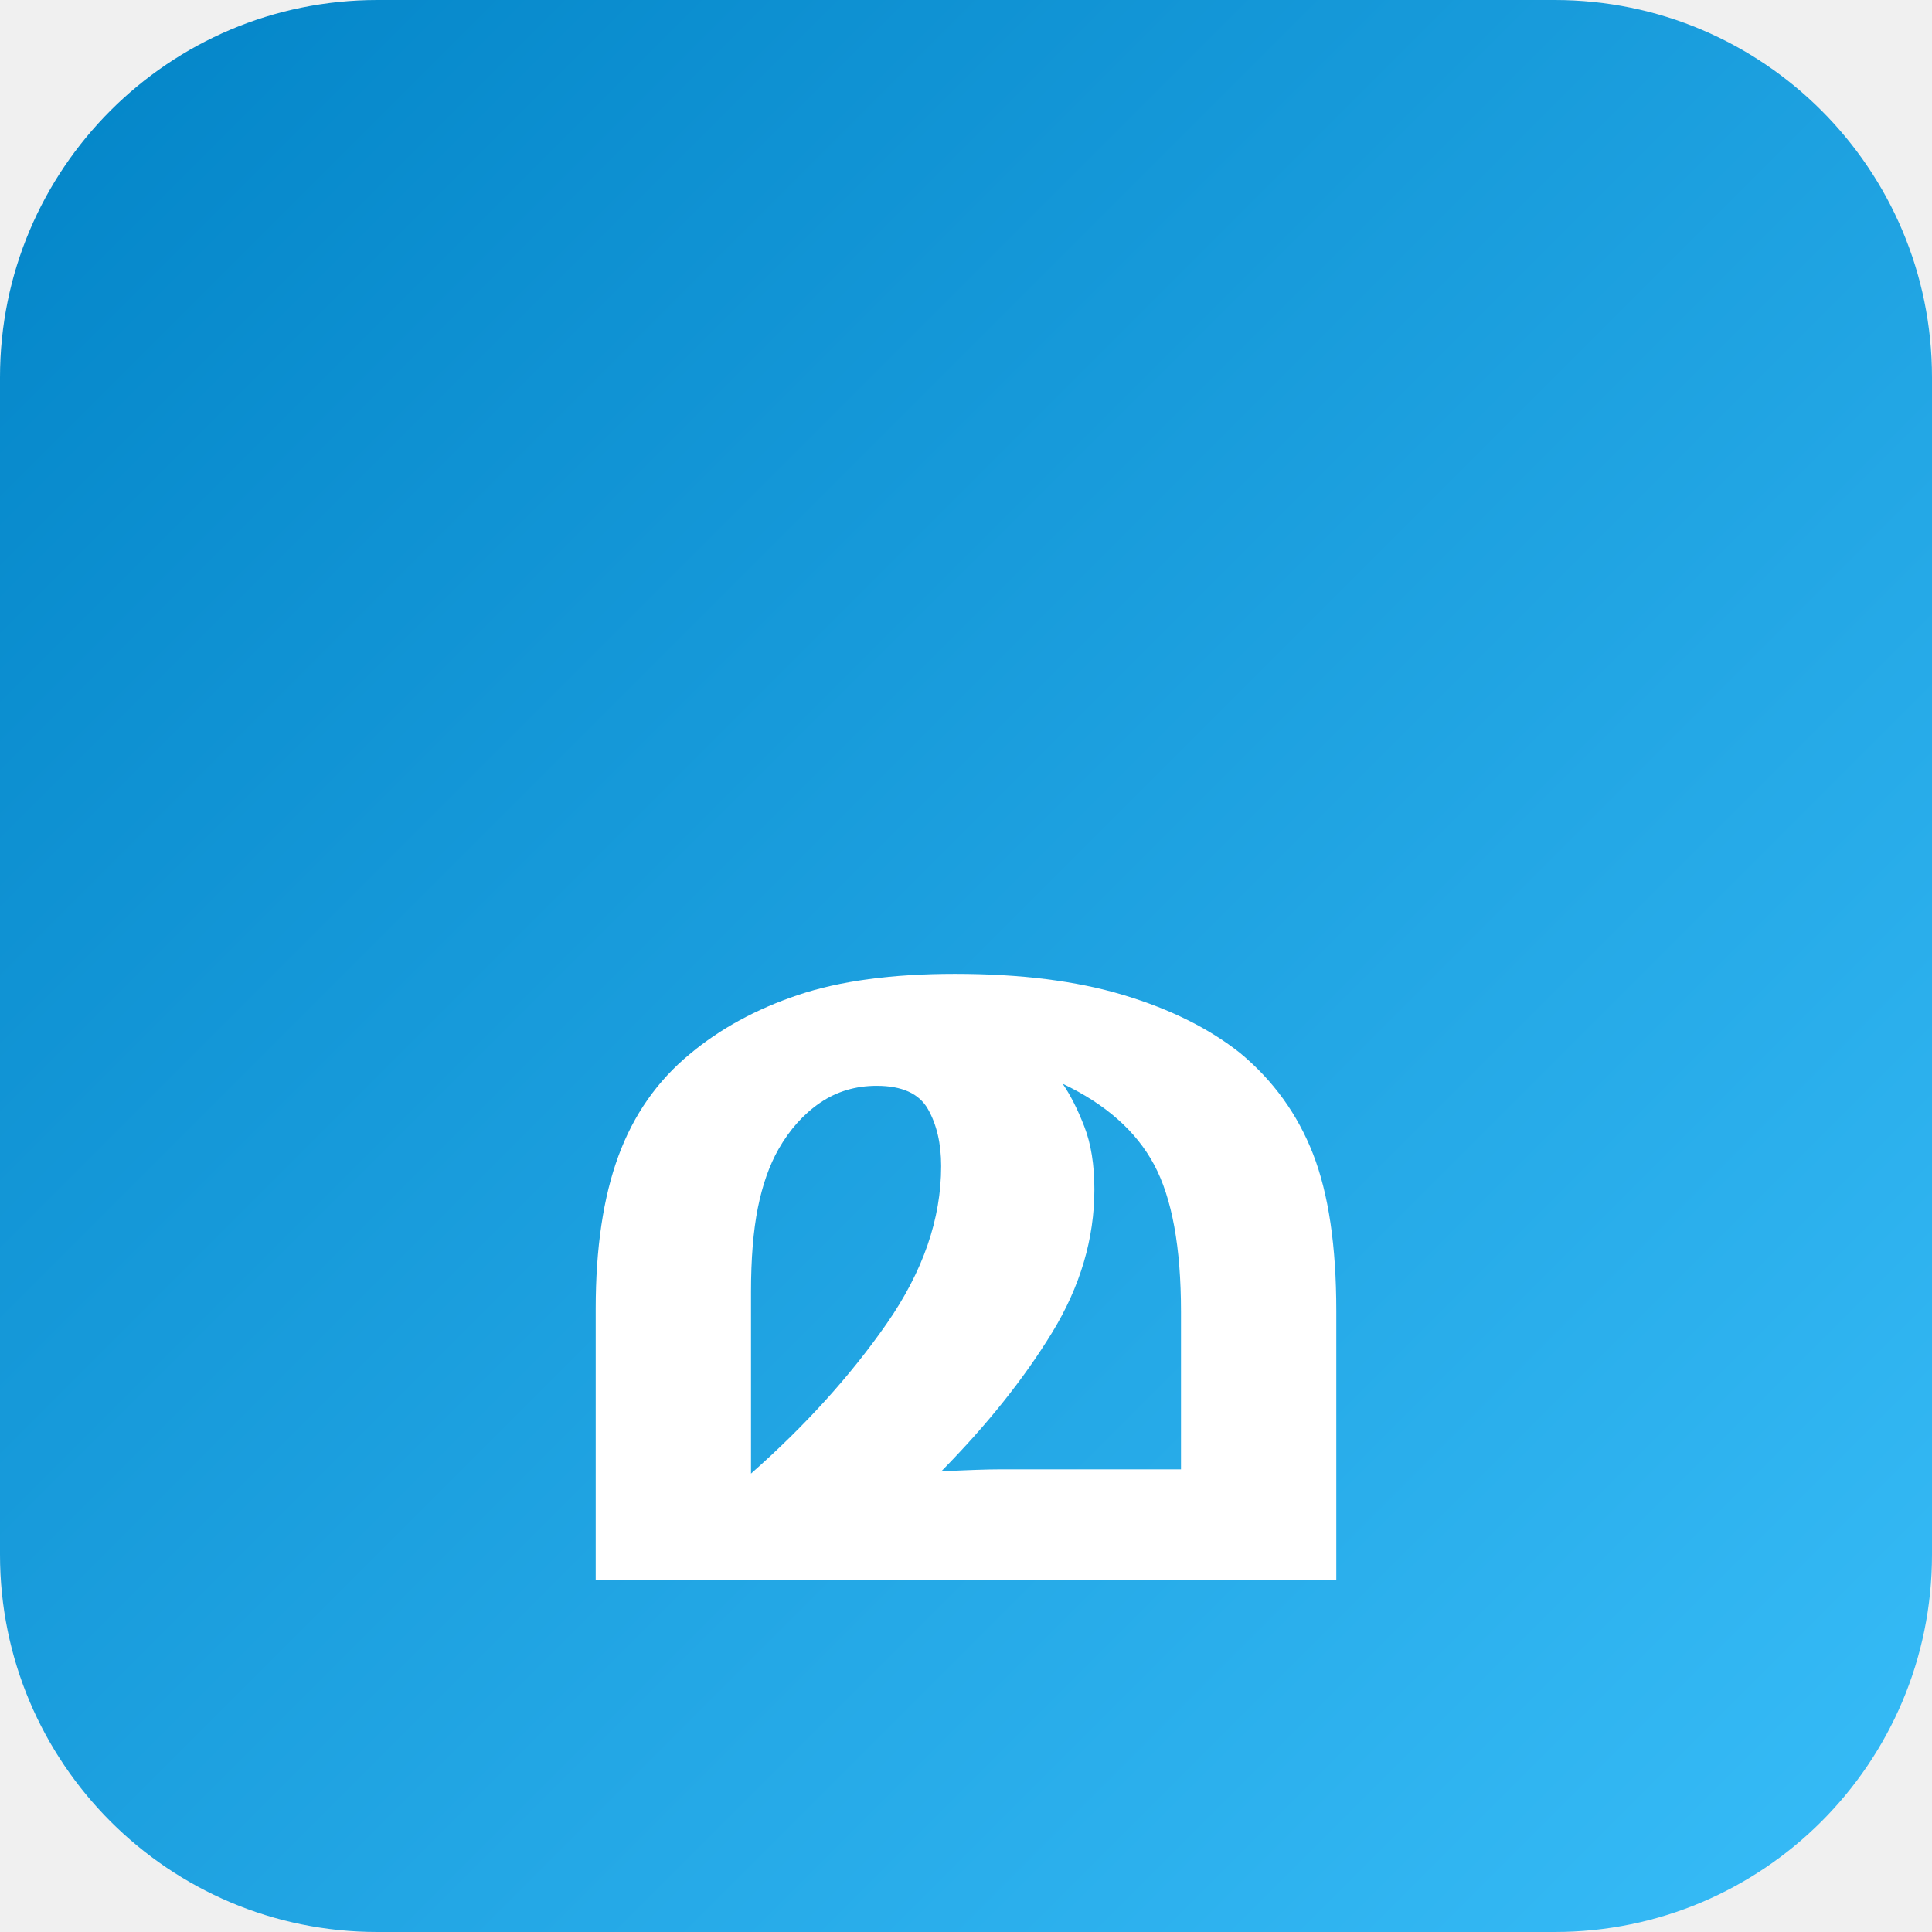
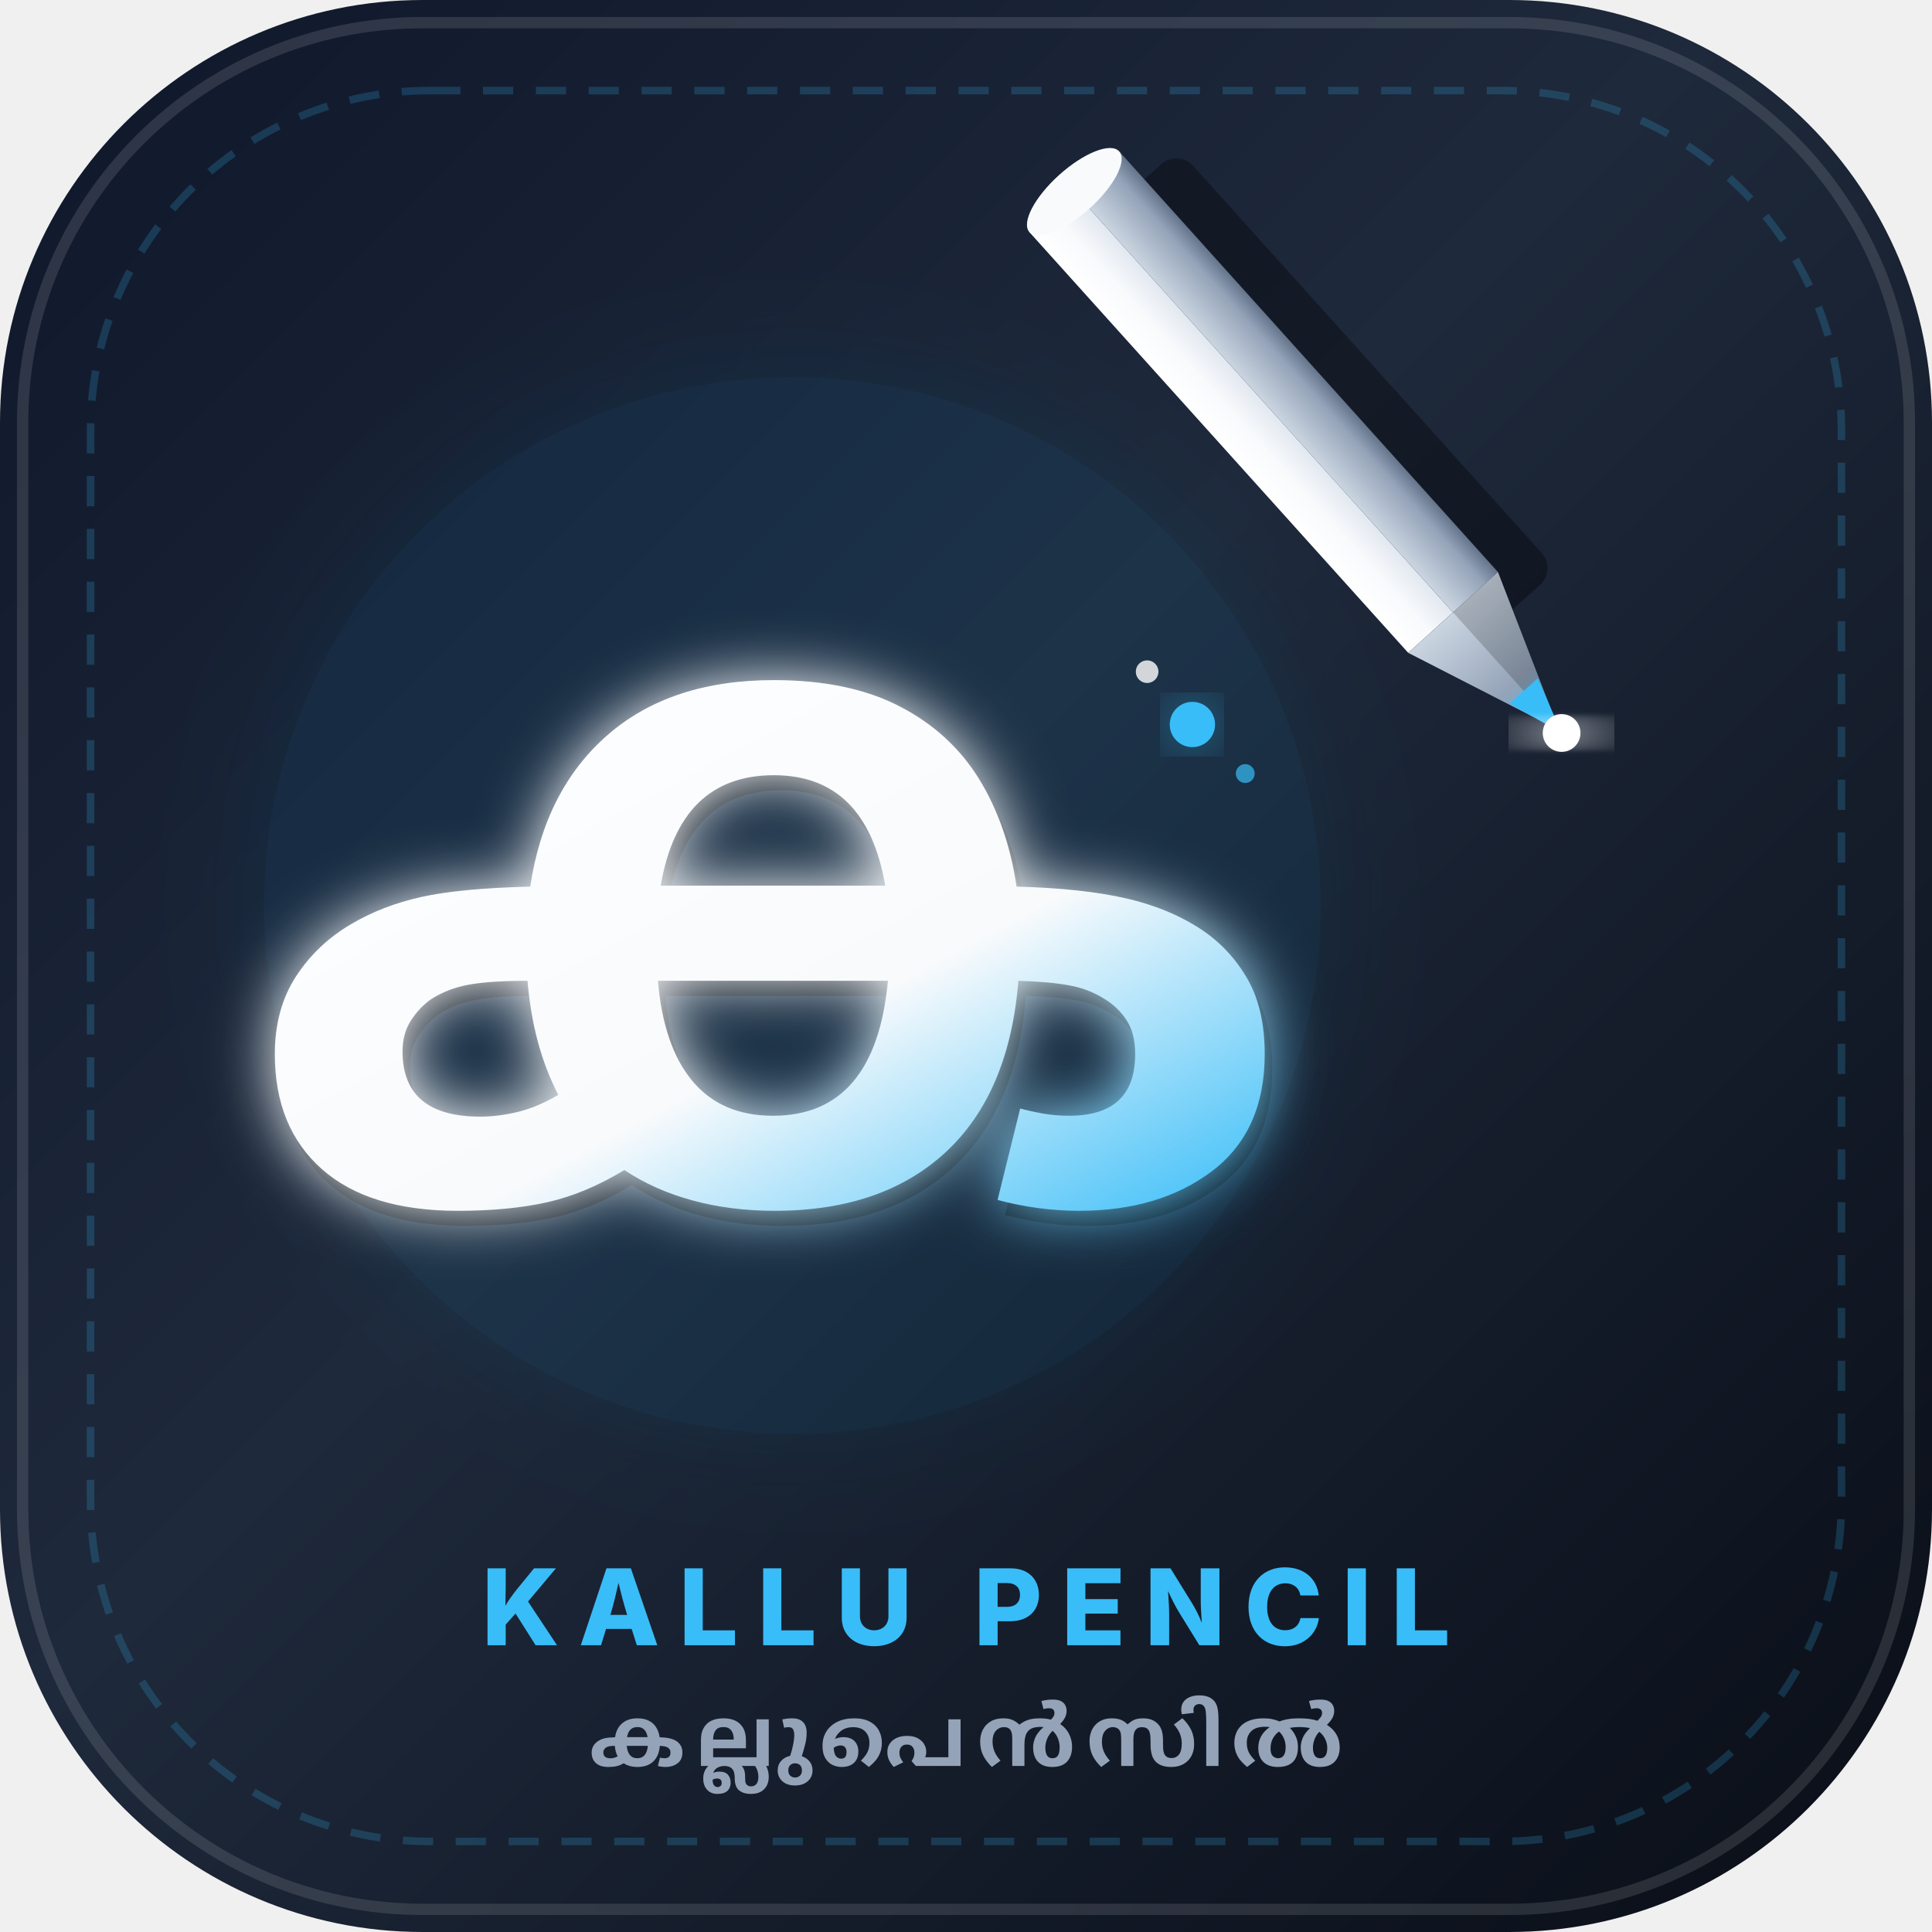
<svg xmlns="http://www.w3.org/2000/svg" viewBox="0 0 512 512" width="512" height="512">
  <defs>
-     <linearGradient id="grad" x1="0%" y1="0%" x2="100%" y2="100%">
-       <stop offset="0%" style="stop-color:#0284c7;stop-opacity:1" />
-       <stop offset="100%" style="stop-color:#38bdf8;stop-opacity:1" />
+     <linearGradient id="slateGrad" x1="0%" y1="0%" x2="100%" y2="100%">
+       <stop offset="0%" stop-color="#0f172a" />
+       <stop offset="45%" stop-color="#1e293b" />
+       <stop offset="100%" stop-color="#090d16" />
    </linearGradient>
+     <linearGradient id="pencilLight" x1="0%" y1="0%" x2="100%" y2="0%">
+       <stop offset="0%" stop-color="#ffffff" />
+       <stop offset="50%" stop-color="#f8fafc" />
+       <stop offset="100%" stop-color="#e2e8f0" />
+     </linearGradient>
+     <linearGradient id="pencilDark" x1="0%" y1="0%" x2="100%" y2="0%">
+       <stop offset="0%" stop-color="#cbd5e1" />
+       <stop offset="70%" stop-color="#94a3b8" />
+       <stop offset="100%" stop-color="#64748b" />
+     </linearGradient>
+     <linearGradient id="tipGrad" x1="0%" y1="0%" x2="0%" y2="100%">
+       <stop offset="0%" stop-color="#cbd5e1" />
+       <stop offset="60%" stop-color="#94a3b8" />
+       <stop offset="100%" stop-color="#38bdf8" />
+     </linearGradient>
+     <linearGradient id="chalkGrad" x1="0%" y1="0%" x2="100%" y2="100%">
+       <stop offset="0%" stop-color="#ffffff" />
+       <stop offset="60%" stop-color="#f8fafc" />
+       <stop offset="100%" stop-color="#38bdf8" />
+     </linearGradient>
+     <filter id="cyanGlow" x="-20%" y="-20%" width="140%" height="140%">
+       <feGaussianBlur stdDeviation="8" result="blur" />
+       <feComposite in="SourceGraphic" in2="blur" operator="over" />
+     </filter>
+     <filter id="softGlow" x="-20%" y="-20%" width="140%" height="140%">
+       <feGaussianBlur stdDeviation="16" result="blur" />
+       <feComposite in="SourceGraphic" in2="blur" operator="over" />
+     </filter>
  </defs>
-   <rect width="512" height="512" rx="100" fill="url(#grad)" />
-   <text x="50%" y="62%" font-family="'Manjari', 'Noto Sans Malayalam', sans-serif" font-size="280" font-weight="bold" fill="#ffffff" text-anchor="middle" dominant-baseline="middle">മ</text>
+   <rect width="512" height="512" rx="112" fill="url(#slateGrad)" />
+   <rect x="6" y="6" width="500" height="500" rx="106" fill="none" stroke="rgba(255, 255, 255, 0.12)" stroke-width="3" />
+   <rect x="24" y="24" width="464" height="464" rx="90" fill="none" stroke="rgba(56, 189, 248, 0.2)" stroke-width="2" stroke-dasharray="8 6" />
+   <circle cx="210" cy="240" r="140" fill="#0ea5e9" opacity="0.08" filter="url(#softGlow)" />
+   <text x="206" y="322" font-family="'Manjari', 'Noto Sans Malayalam', 'Nirmala UI', 'Kartika', sans-serif" font-size="240" font-weight="900" fill="#000000" opacity="0.45" text-anchor="middle">ക</text>
+   <text x="204" y="318" font-family="'Manjari', 'Noto Sans Malayalam', 'Nirmala UI', 'Kartika', sans-serif" font-size="240" font-weight="900" fill="url(#chalkGrad)" text-anchor="middle" filter="url(#cyanGlow)">ക</text>
+   <g transform="translate(365, 140) rotate(-42)">
+     <rect x="-18" y="-120" width="36" height="150" rx="6" fill="#000000" opacity="0.35" transform="translate(10, 10)" />
+     <path d="M -16,-120 L 0,-120 L 0,30 L -16,30 Z" fill="url(#pencilLight)" />
+     <path d="M 0,-120 L 16,-120 L 16,30 L 0,30 Z" fill="url(#pencilDark)" />
+     <ellipse cx="0" cy="-120" rx="16" ry="6" fill="#f8fafc" />
+     <polygon points="-16,30 0,72 16,30" fill="url(#tipGrad)" />
+     <polygon points="0,30 0,72 16,30" fill="rgba(0,0,0,0.18)" />
+     <polygon points="-5,58 0,73 5,58" fill="#38bdf8" />
+     <circle cx="0" cy="73" r="5" fill="#ffffff" filter="url(#cyanGlow)" />
+   </g>
+   <circle cx="316" cy="192" r="6" fill="#38bdf8" filter="url(#cyanGlow)" />
+   <circle cx="304" cy="178" r="3" fill="#ffffff" opacity="0.8" />
+   <circle cx="330" cy="205" r="2.5" fill="#38bdf8" opacity="0.7" />
+   <g transform="translate(256, 436)">
+     <text x="0" y="0" font-family="'Plus Jakarta Sans', system-ui, -apple-system, sans-serif" font-size="28" font-weight="800" fill="#38bdf8" text-anchor="middle" letter-spacing="5">KALLU PENCIL</text>
+     <text x="0" y="32" font-family="'Manjari', 'Noto Sans Malayalam', 'Nirmala UI', sans-serif" font-size="22" font-weight="700" fill="#94a3b8" text-anchor="middle" letter-spacing="3">കല്ലുപെൻസിൽ</text>
+   </g>
</svg>
